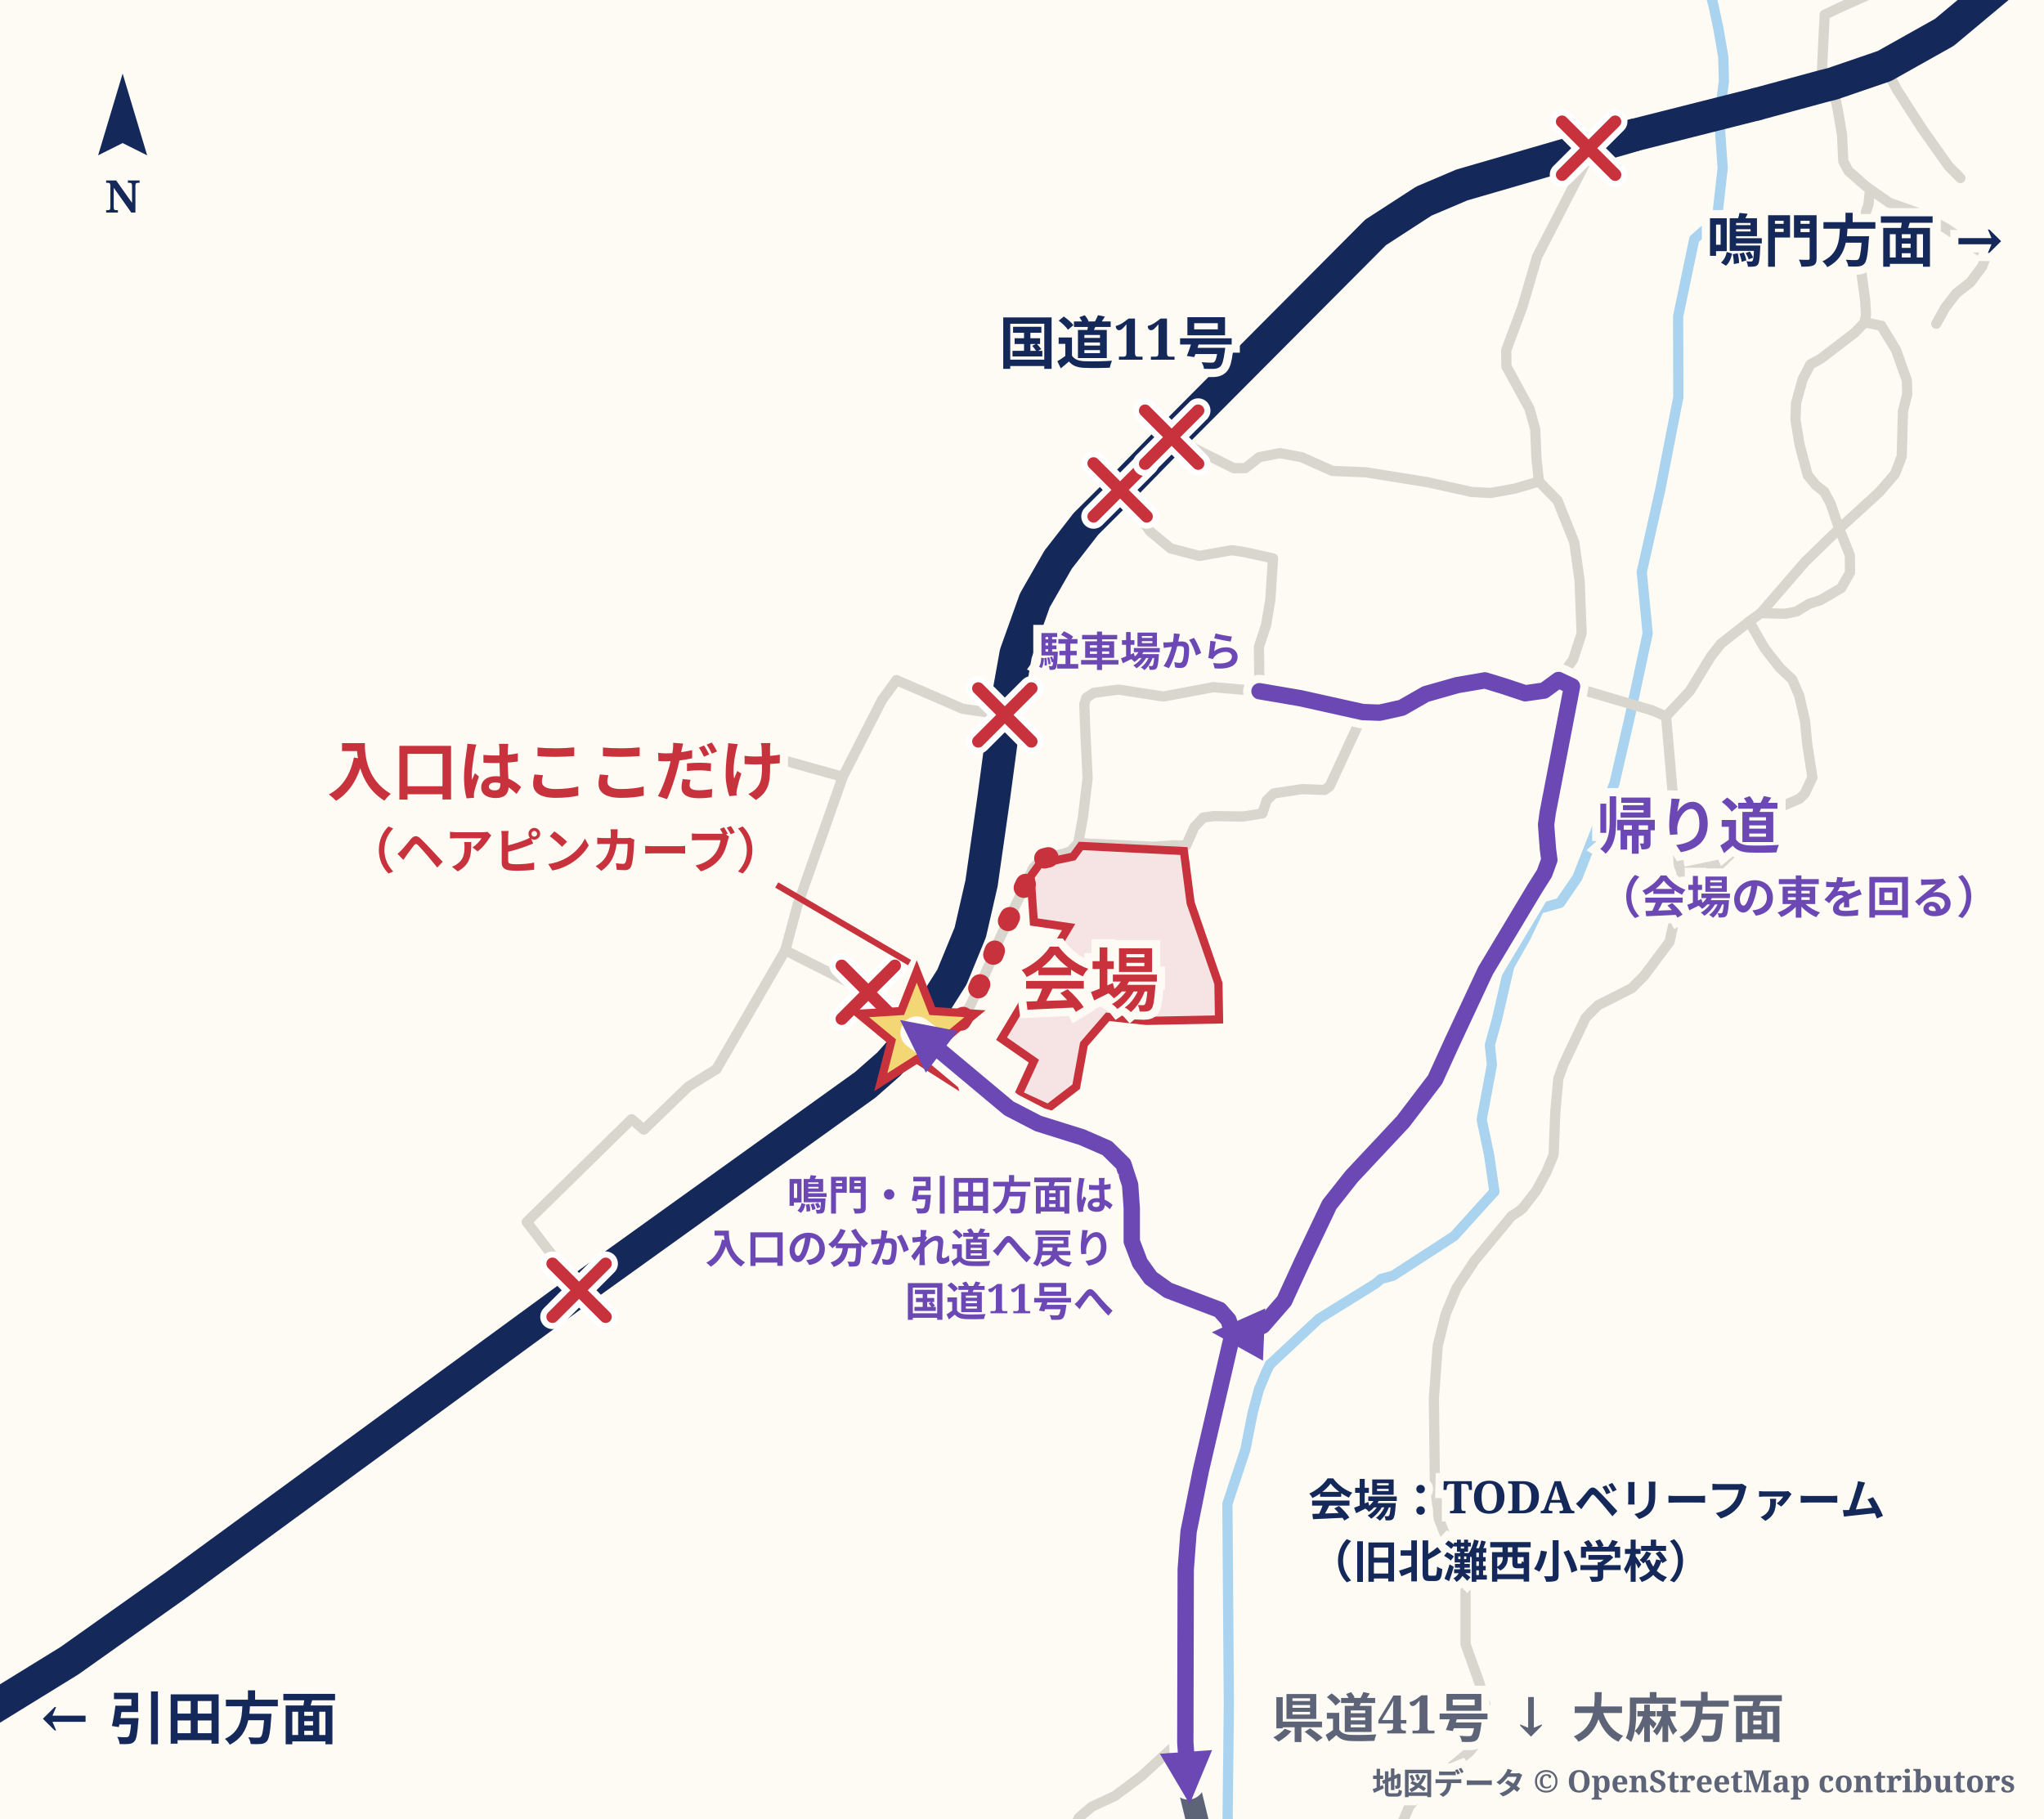
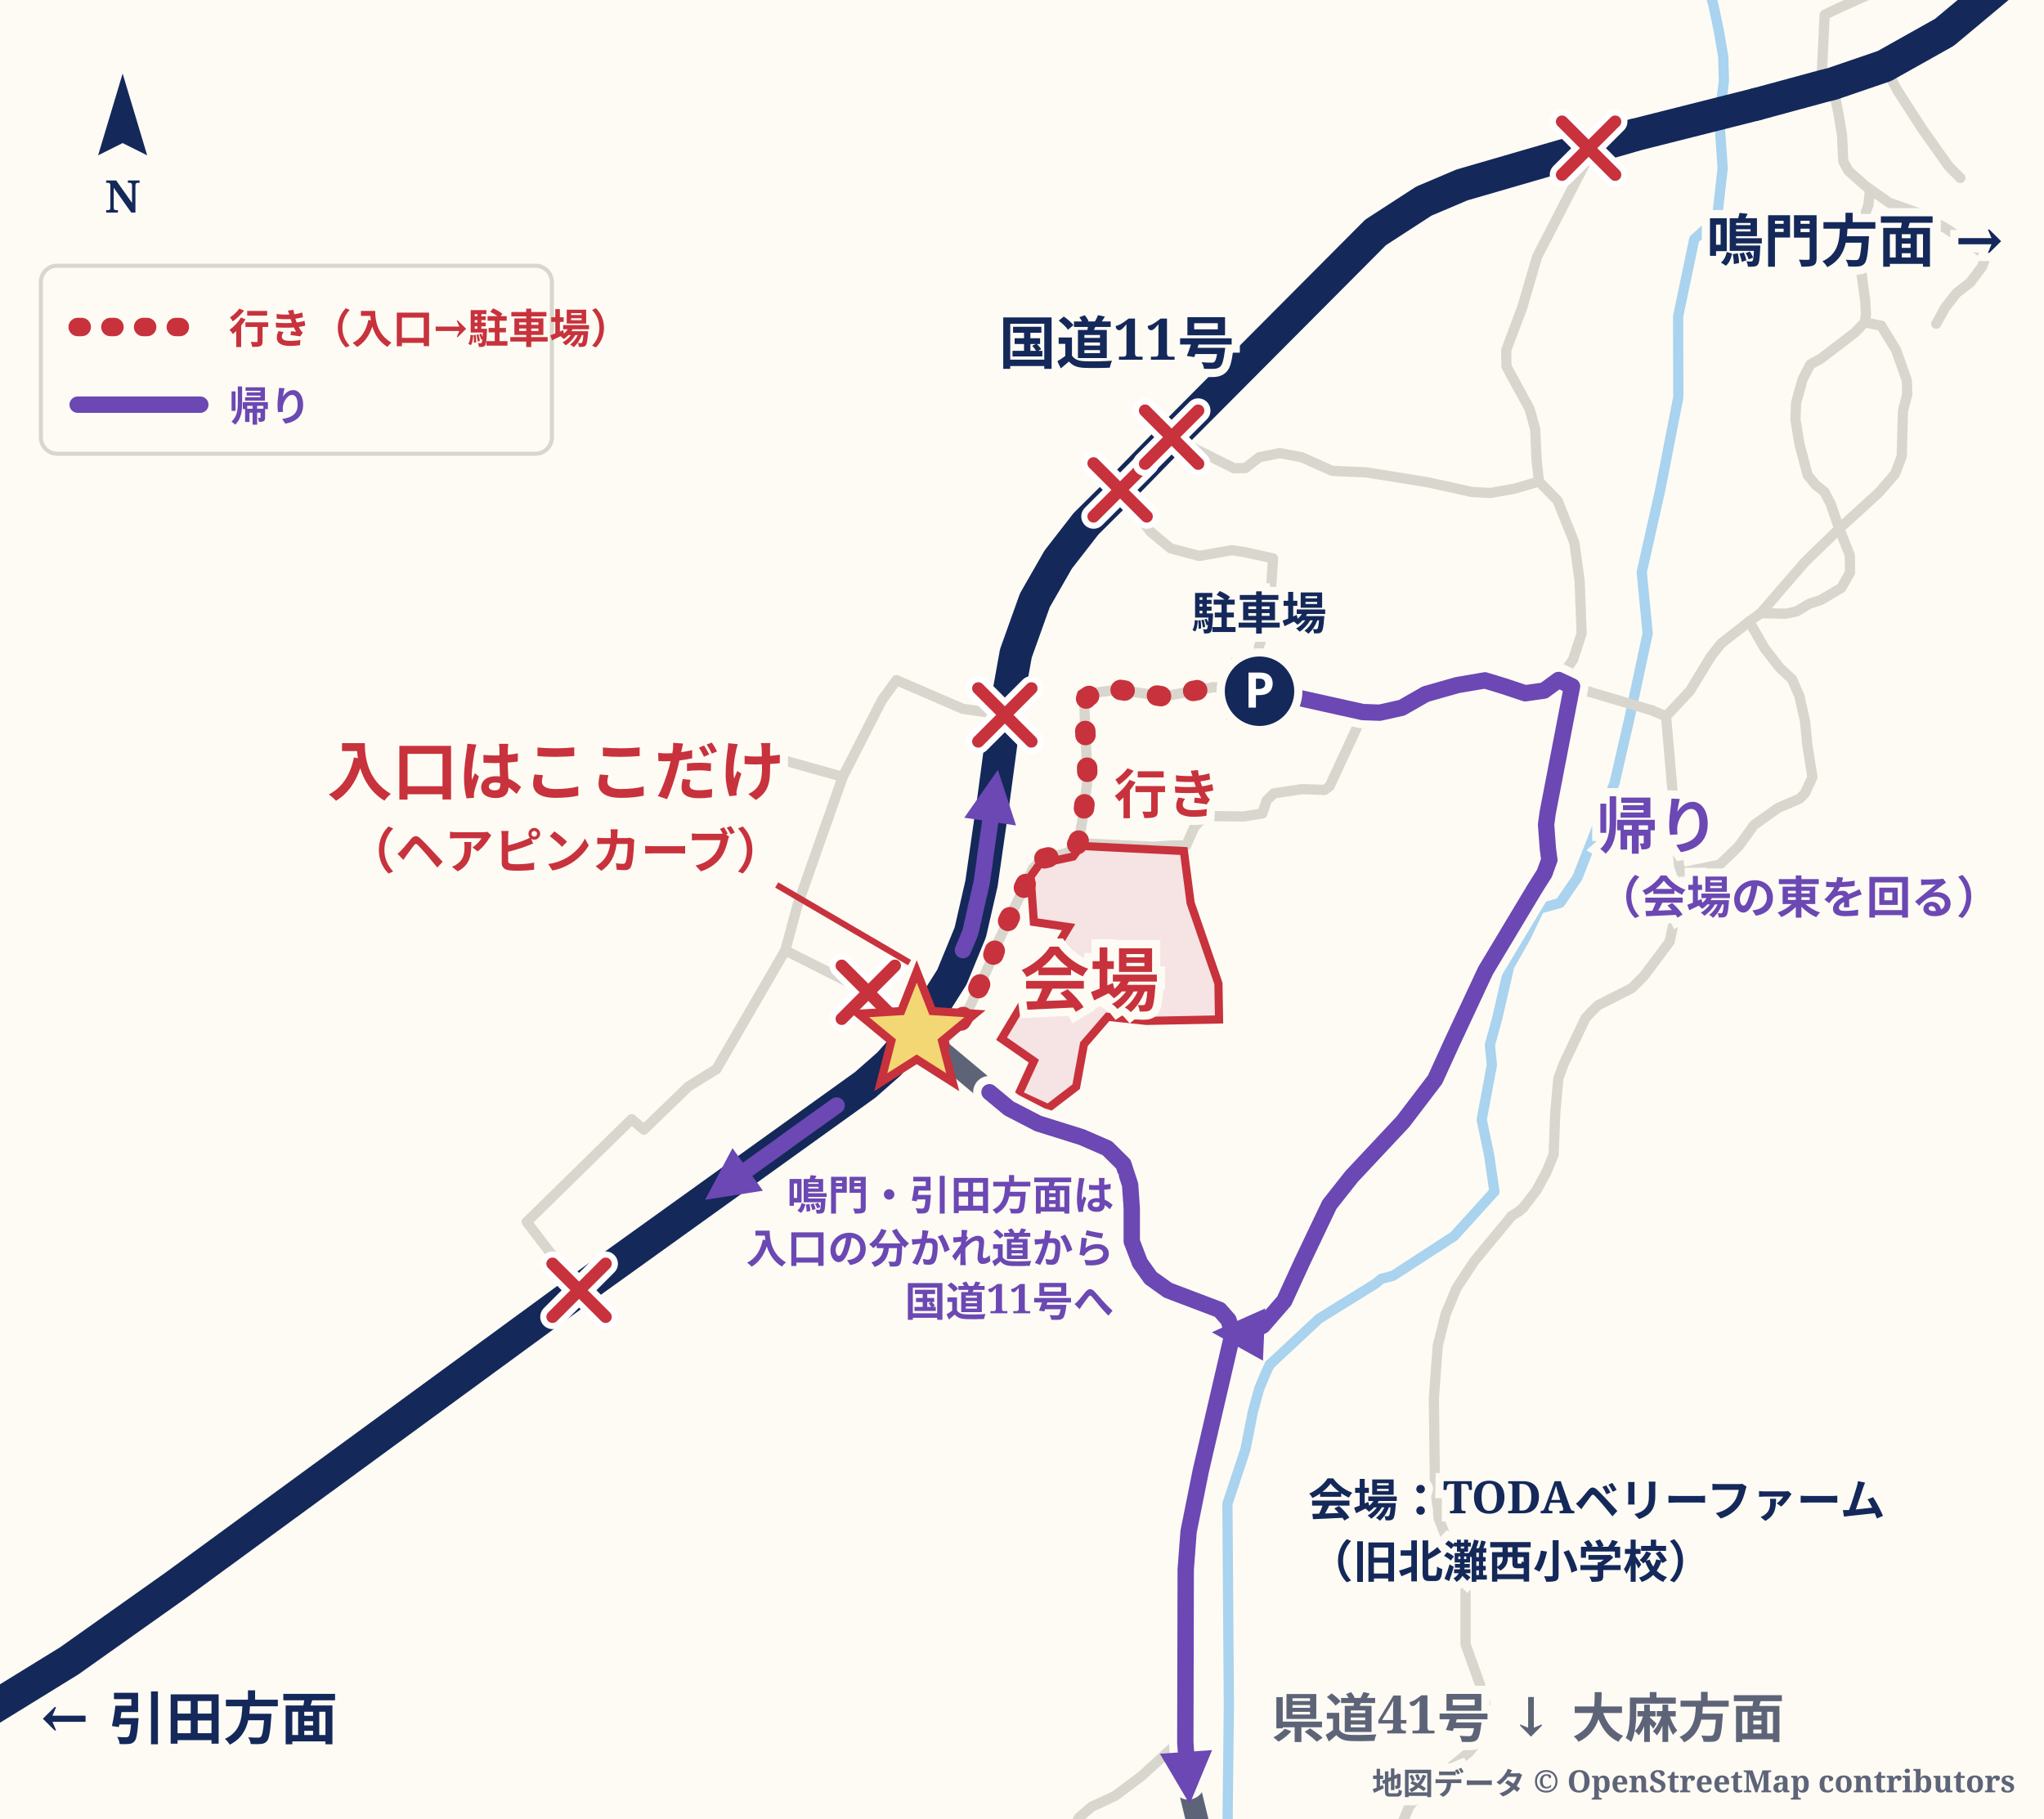
<svg xmlns="http://www.w3.org/2000/svg" viewBox="0 0 1000 890" role="img" aria-labelledby="t d">
  <rect width="1000" height="890" fill="#FDFBF4" />
  <g fill="none" stroke-linecap="round" stroke-linejoin="round">
    <path d="M26.6,2291.3 L22.6,2264.9 L26.1,2249.5 L32.2,2231.3 L39.6,2218.4 L55.9,2199.3 L68.2,2183.9 L75.9,2172.2 L85.4,2148.0 L91.7,2142.8 L90.9,2137.3 L77.6,2111.0 L76.6,2101.8 L73.9,2096.4 L68.8,2091.7 L55.1,2067.1 L46.7,2052.5 L40.6,2029.5 L41.8,2012.6 L46.5,1997.5 L55.9,1983.7 L65.8,1975.5 L79.0,1966.6 L91.8,1964.9 L100.9,1967.5 L131.5,1966.4 L139.1,1964.6 L149.6,1963.9 L164.4,1957.9 L171.3,1951.3 L186.9,1943.4 L203.3,1932.5 L213.4,1921.6 L217.4,1910.3 L215.6,1907.6 L216.8,1902.6 L215.8,1891.6 L219.6,1880.3 L226.2,1859.9 L228.6,1849.9 L231.7,1839.9 L236.8,1831.3 L251.4,1809.7 L280.6,1786.3 L288.9,1776.8 L304.3,1773.0 L310.9,1769.2 L316.5,1765.5 L314.5,1755.8 L336.2,1731.2 L348.5,1721.5 L351.2,1719.7 L353.9,1714.8 L358.2,1711.5 L364.7,1704.6 L364.9,1700.6 L363.1,1695.4 L358.9,1692.1 L350.7,1691.4 L348.4,1687.9 L350.3,1679.2 L362.5,1661.6 L373.1,1639.7 L387.1,1622.2 L395.4,1613.9 L401.7,1609.5 L410.4,1605.1 L421.6,1601.2 L436.1,1598.3 L441.4,1595.9 L454.5,1592.0 L466.7,1583.9 L473.4,1577.9 L481.1,1566.7 L482.6,1562.3 L488.4,1550.1 L494.2,1530.6 L495.6,1522.9 L495.2,1510.1 L490.4,1477.5 L488.9,1457.5 L475.6,1416.9 L467.5,1386.9 L466.2,1359.2 L474.7,1333.1 L485.1,1310.0 L497.2,1283.9 L520.2,1248.0 L541.5,1216.4 L558.0,1197.2 L582.6,1179.4 L596.9,1170.2 L617.2,1151.7 L623.5,1142.9 L625.9,1138.5 L628.9,1129.8 L625.0,1115.0 L632.1,1087.0 L630.7,1063.5 L620.1,1022.6 L615.3,996.4 L607.0,971.3 L607.0,953.8 L609.7,932.1 L600.6,889.7 L601.2,833.9 L600.5,735.8 L609.3,709.2 L612.9,691.0 L616.0,679.6 L619.6,671.0 L621.2,667.7" stroke="#A9D3EE" stroke-width="5" />
    <path d="M621.2,667.7 L645.3,645.2 L672.9,628.1 L675.8,625.7 L681.5,624.2 L711.4,604.8 L731.1,583.0" stroke="#A9D3EE" stroke-width="5" />
    <path d="M731.1,583.0 L728.6,565.5 L724.9,547.8 L729.9,521.0 L728.9,511.3 L732.4,498.6 L738.4,472.7 L746.4,458.6 L753.1,444.6 L763.2,441.8 L771.7,429.4 L789.9,383.1 L797.4,350.5 L806.1,309.9 L803.2,279.9 L812.3,239.4 L821.1,194.3 L821.0,154.8 L828.9,117.0 L840.0,107.1 L842.8,82.2 L841.1,58.0 L843.4,39.7 L843.1,27.9 L840.8,14.5 L838.2,2.2 L829.7,-27.9" stroke="#A9D3EE" stroke-width="5" />
    <path d="M896.5,41.0 L899.3,54.8 L901.2,66.1 L901.8,78.9 L904.3,83.6 L912.7,91.0 L914.9,92.6 L924.3,99.2 L937.3,103.8 L951.5,111.4 L971.8,124.9 L969.7,130.5 L964.0,138.1 L957.1,143.5 L951.6,150.6 L947.3,158.4" stroke="#D9D6CE" stroke-width="5" />
    <path d="M616.2,338.2 L636.1,341.6 L666.7,348.4 L675.0,348.7 L685.8,346.3 L697.5,339.6 L713.0,335.2 L726.5,332.9 L736.0,335.8 L746.2,339.2 L755.4,337.9 L762.5,332.7" stroke="#D9D6CE" stroke-width="5" />
    <path d="M752.9,235.6 L741.0,239.1 L729.2,241.2 L720.0,240.7 L698.2,235.9 L668.3,231.1 L651.8,230.4 L636.8,223.7 L626.1,221.7 L616.1,223.7 L609.3,229.0 L603.7,229.1 L573.2,213.9" stroke="#D9D6CE" stroke-width="5" />
    <path d="M616.2,338.2 L615.9,316.5 L619.4,305.9 L621.5,293.4 L622.8,273.2 L608.7,270.1 L602.6,269.2 L586.7,272.0 L572.7,268.3 L562.7,260.0 L548.0,239.7" stroke="#D9D6CE" stroke-width="5" />
    <path d="M815.1,350.5 L808.0,347.5" stroke="#D9D6CE" stroke-width="5" />
    <path d="M283.9,1230.6 L270.9,1233.2" stroke="#D9D6CE" stroke-width="5" />
    <path d="M777.6,338.5 L769.1,335.8" stroke="#D9D6CE" stroke-width="5" />
    <path d="M899.8,258.7 L883.1,274.9 L861.4,300.0" stroke="#D9D6CE" stroke-width="5" />
    <path d="M491.6,349.8 L471.0,346.8 L438.6,332.8" stroke="#D9D6CE" stroke-width="5" />
    <path d="M808.0,347.5 L777.6,338.5" stroke="#D9D6CE" stroke-width="5" />
    <path d="M616.2,338.2 L593.6,336.2 L569.2,340.8 L547.2,337.4 L535.1,339.0 L531.5,341.4 L530.5,344.5 L530.9,356.4 L531.4,366.5 L532.1,380.7 L529.8,399.9 L527.5,412.5 L523.8,416.5 L520.7,417.6 L510.0,420.2 L505.5,424.7 L501.8,432.5 L487.9,461.7 L485.1,469.6 L474.6,492.2 L468.6,501.8 L458.2,512.7" stroke="#D9D6CE" stroke-width="5" />
    <path d="M270.9,1233.2 L254.9,1244.3 L250.5,1248.5 L221.3,1281.3" stroke="#D9D6CE" stroke-width="5" />
    <path d="M438.6,332.8 L431.5,342.5 L412.3,380.1" stroke="#D9D6CE" stroke-width="5" />
    <path d="M384.2,465.0 L424.8,485.5 L448.5,505.3" stroke="#D9D6CE" stroke-width="5" />
    <path d="M382.0,371.6 L412.3,380.1 L390.1,443.1 L384.2,465.0" stroke="#D9D6CE" stroke-width="5" />
    <path d="M384.2,465.0 L350.5,523.1" stroke="#D9D6CE" stroke-width="5" />
    <path d="M579.9,852.5 L574.2,854.6 L558.6,868.9 L545.5,878.7 L534.1,884.0 L527.8,889.4 L525.4,894.5 L522.8,903.2 L507.3,950.8 L501.3,958.1 L490.8,965.5 L486.4,969.8 L473.5,990.5 L462.9,1000.1 L457.4,1007.7 L445.5,1040.1 L442.9,1049.3 L443.4,1087.8 L442.5,1092.9 L441.5,1096.1 L438.3,1099.7 L425.6,1106.9 L420.6,1111.5 L411.2,1123.7 L403.2,1133.9 L396.0,1138.2 L389.7,1141.1 L369.1,1165.7 L347.3,1180.6 L336.8,1189.1 L330.1,1200.7 L320.2,1209.9 L299.0,1223.5 L283.9,1230.6" stroke="#D9D6CE" stroke-width="5" />
    <path d="M1306.7,-297.8 L1328.7,-272.4 L1349.6,-292.9 L1353.1,-296.2 L1359.8,-296.6 L1362.9,-293.9 L1362.6,-286.5 L1358.2,-274.8 L1358.9,-269.8 L1362.1,-266.1 L1365.4,-266.6 L1373.7,-273.3 L1385.3,-277.8 L1398.4,-275.7 L1404.8,-272.6 L1397.8,-261.0 L1397.6,-256.9 L1400.2,-254.5 L1408.4,-252.6 L1409.4,-249.5 L1405.7,-239.7 L1407.6,-234.3 L1412.9,-226.6 L1409.6,-209.5 L1405.7,-198.3 L1405.2,-192.9 L1410.4,-190.9 L1420.2,-198.8 L1436.2,-210.1 L1447.4,-213.4 L1462.4,-214.4" stroke="#D9D6CE" stroke-width="5" />
    <path d="M739.5,595.0 L721.3,617.0 L712.6,630.2 L707.3,642.9 L703.4,658.4 L701.5,684.2 L702.0,726.1 L703.9,743.1 L706.8,750.4 L715.1,763.5 L717.0,767.9 L717.0,804.5 L723.8,823.5 L726.6,833.1 L726.2,844.4 L724.2,850.3 L718.9,857.1 L696.1,876.0 L689.4,883.9 L686.0,892.1 L684.1,900.9 L684.1,923.3 L689.9,960.8 L690.9,976.3 L690.9,1032.4 L640.4,1034.3 L642.9,1082.5 L645.3,1104.9 L649.6,1127.8 L648.7,1142.4 L646.8,1147.9 L643.4,1153.2 L633.7,1162.9 L611.6,1171.9 L603.2,1178.7 L596.9,1186.3 L593.2,1187.8 L589.4,1187.5" stroke="#D9D6CE" stroke-width="5" />
    <path d="M-353.1,1267.9 L-361.4,1260.2 L-371.3,1254.5 L-383.9,1250.8 L-401.0,1246.4 L-410.8,1247.6 L-418.9,1252.6 L-423.8,1261.7 L-425.4,1270.0 L-424.7,1281.5 L-419.2,1335.8 L-418.4,1351.8 L-421.3,1360.7 L-425.9,1365.7 L-436.9,1371.7 L-468.5,1382.9 L-475.9,1390.2 L-480.0,1396.9 L-480.6,1405.6 L-479.0,1413.2 L-473.4,1420.4 L-466.7,1429.5 L-464.1,1439.3 L-464.0,1449.3 L-466.7,1460.8 L-467.4,1471.5 L-462.5,1486.0 L-455.0,1493.9 L-444.9,1499.9 L-433.3,1502.3 L-419.0,1501.1 L-405.7,1501.0 L-396.2,1503.4 L-384.2,1511.5 L-367.7,1531.4 L-359.0,1550.2 L-357.9,1561.4 L-359.2,1569.6 L-366.4,1581.3 L-375.1,1587.6 L-383.4,1590.3 L-394.4,1590.2 L-405.6,1590.8 L-412.9,1595.3 L-415.3,1600.8 L-415.3,1606.5 L-412.3,1612.4 L-402.2,1617.6 L-404.6,1624.3 L-406.8,1638.0 L-427.6,1705.9 L-432.5,1722.1 L-437.3,1734.2 L-451.4,1756.1 L-455.2,1767.4 L-456.0,1777.4 L-451.9,1795.4 L-451.8,1804.3 L-453.7,1813.9 L-455.7,1824.2 L-455.8,1837.2" stroke="#D9D6CE" stroke-width="5" />
    <path d="M350.5,523.1 L336.8,531.6 L315.0,552.7 L309.0,547.6 L257.7,597.9 L283.3,631.3" stroke="#D9D6CE" stroke-width="5" />
    <path d="M628.3,636.5 L617.8,648.6 L609.9,652.6 L603.1,652.3" stroke="#D9D6CE" stroke-width="5" />
    <path d="M757.3,415.4 L758.0,420.7 L755.6,427.3 L750.8,434.9 L726.8,474.9 L710.4,510.0" stroke="#D9D6CE" stroke-width="5" />
    <path d="M769.1,335.8 L757.2,397.6 L756.4,403.5 L757.3,415.4" stroke="#D9D6CE" stroke-width="5" />
    <path d="M861.4,300.0 L873.5,300.3 L878.9,299.2 L885.2,295.4 L890.7,293.6 L900.8,287.7 L905.1,280.1 L905.0,271.7 L902.4,265.1 L899.8,258.7" stroke="#D9D6CE" stroke-width="5" />
    <path d="M752.9,235.6 L762.0,244.9 L770.2,265.4 L772.8,284.1 L773.8,309.9 L769.6,322.8 L762.5,332.7 L769.1,335.8" stroke="#D9D6CE" stroke-width="5" />
    <path d="M-389.9,982.8 L-387.4,1003.2 L-376.8,1051.5 L-366.7,1074.8 L-354.5,1091.3 L-343.5,1102.0 L-332.0,1106.0 L-321.6,1105.5 L-313.1,1102.6 L-302.4,1095.1 L-292.2,1093.8 L-282.8,1098.0 L-277.7,1106.7 L-279.6,1116.7 L-288.3,1124.2 L-296.7,1125.4 L-305.4,1123.7 L-313.1,1125.5 L-320.0,1133.4 L-320.9,1140.7 L-317.7,1148.1 L-309.6,1152.3 L-300.7,1152.1 L-285.2,1147.2 L-261.0,1135.7 L-242.7,1121.0 L-234.7,1117.2 L-224.5,1117.1 L-215.9,1120.5 L-209.6,1127.5 L-205.5,1138.9 L-197.6,1165.2 L-190.7,1172.4 L-181.5,1175.1 L-172.3,1175.1 L-163.3,1170.9 L-154.8,1167.9 L-144.9,1169.0 L-137.1,1174.7 L-133.3,1185.8 L-136.0,1195.2 L-142.5,1201.9 L-153.4,1205.7 L-165.8,1207.0 L-182.9,1205.3 L-201.1,1201.2 L-219.1,1195.6 L-228.1,1197.7 L-234.9,1204.6 L-236.8,1213.1 L-236.7,1225.5 L-242.8,1236.1 L-249.2,1241.4 L-263.1,1246.8 L-272.5,1252.0 L-280.1,1260.4 L-297.3,1282.1 L-308.6,1296.0 L-315.5,1299.7 L-323.1,1300.4 L-329.3,1298.3 L-335.8,1293.3 L-353.1,1267.9" stroke="#D9D6CE" stroke-width="5" />
    <path d="M920.4,159.4 L927.6,171.2 L932.9,186.1 L933.1,192.9 L931.0,201.1 L930.4,223.3 L927.1,231.9 L919.3,240.9 L899.8,258.7" stroke="#D9D6CE" stroke-width="5" />
    <path d="M778.4,495.2 L775.7,498.1 L765.0,520.6 L762.4,527.7 L760.9,544.3 L760.1,564.9 L756.6,573.4 L751.6,582.6 L745.1,591.0" stroke="#D9D6CE" stroke-width="5" />
    <path d="M815.1,350.5 L821.4,423.5 L822.8,426.9 L820.6,443.5 L816.8,460.8 L804.3,477.5 L798.3,483.5 L781.9,491.8 L778.4,495.2" stroke="#D9D6CE" stroke-width="5" />
    <path d="M710.4,510.0 L702.1,528.2 L686.4,548.8 L661.3,575.6 L650.4,589.4 L637.2,617.1 L628.3,636.5" stroke="#D9D6CE" stroke-width="5" />
    <path d="M861.4,300.0 L855.8,304.1 L842.0,314.9 L837.1,321.1 L826.8,338.0 L815.1,350.5" stroke="#D9D6CE" stroke-width="5" />
    <path d="M777.2,72.5 L775.8,79.4 L752.0,125.6 L744.8,150.2 L736.9,171.3 L737.0,179.3 L748.3,200.0 L751.1,210.1 L751.7,224.4 L752.9,235.6" stroke="#D9D6CE" stroke-width="5" />
    <path d="M1053.4,-86.2 L1042.3,-80.4 L1023.6,-65.3 L1006.2,-51.8 L988.6,-38.9 L952.4,-15.1 L940.5,-8.4 L923.5,-4.5 L914.3,-2.7 L899.6,3.9 L892.7,7.2 L891.3,36.0 L892.1,42.1" stroke="#D9D6CE" stroke-width="5" />
    <path d="M914.9,92.6 L914.1,100.2 L912.1,105.9 L909.9,114.0 L909.6,125.4 L912.5,147.0 L912.9,153.8 L912.3,157.7 L907.4,162.8 L890.8,175.5 L885.7,178.3 L881.9,185.6 L878.7,197.2 L878.4,205.3 L880.4,217.5 L884.4,232.5 L888.3,237.3 L892.5,240.6 L895.6,246.4 L899.8,258.7" stroke="#D9D6CE" stroke-width="5" />
    <path d="M921.9,32.3 L928.2,44.1 L940.5,63.2 L953.4,81.4 L959.1,87.1" stroke="#D9D6CE" stroke-width="5" />
    <path d="M586.2,1139.6 L579.5,1148.4 L569.9,1176.1 L562.9,1186.3 L552.5,1194.4 L533.3,1206.6 L526.7,1214.3 L514.0,1234.6 L501.5,1253.6 L494.2,1267.6 L472.4,1310.3 L459.1,1342.3 L448.4,1365.7 L446.7,1375.2 L447.1,1385.7 L450.5,1396.8 L454.5,1409.2" stroke="#D9D6CE" stroke-width="5" />
    <path d="M527.5,412.5 L564.0,414.3 L574.1,413.6 L580.3,413.7 L584.3,404.7 L588.7,400.0 L593.8,399.3 L608.2,399.5 L617.6,398.0 L619.7,391.6 L623.2,388.2 L637.1,386.1 L648.0,386.5 L650.5,384.7 L665.8,351.7 L666.7,348.4" stroke="#D9D6CE" stroke-width="5" />
    <path d="M855.8,304.1 L863.3,317.2 L870.7,326.7 L876.8,332.4 L880.3,340.5 L883.1,352.9 L884.2,364.4 L886.7,380.3 L883.0,388.2 L880.4,390.8 L869.9,395.3 L858.1,403.7 L850.6,414.1 L841.4,423.0 L822.8,426.9" stroke="#D9D6CE" stroke-width="5" />
    <path d="M912.3,157.7 L920.4,159.4" stroke="#D9D6CE" stroke-width="5" />
    <path d="M743.1,592.7 L739.5,595.0" stroke="#D9D6CE" stroke-width="5" />
    <path d="M745.1,591.0 L743.1,592.7" stroke="#D9D6CE" stroke-width="5" />
    <path d="M590.1,1183.4 L590.6,1173.3 L588.8,1162.1" stroke="#5E6478" stroke-width="11" />
    <path d="M382.9,1597.7 L438.0,1560.9 L449.0,1551.0 L457.1,1540.2 L463.1,1529.0 L465.9,1515.8 L469.3,1485.1 L470.3,1464.5 L469.7,1451.2 L466.7,1439.6 L454.5,1409.2 L453.6,1398.4 L455.0,1391.0 L457.5,1385.7 L461.0,1381.0" stroke="#5E6478" stroke-width="11" />
    <path d="M483.2,1361.2 L487.1,1356.5 L490.6,1349.8 L492.5,1342.3 L497.1,1317.4 L498.6,1311.7 L501.7,1305.9 L533.9,1251.7 L542.7,1237.7 L550.0,1227.2 L558.5,1219.0 L577.7,1203.9 L581.7,1200.7 L584.9,1197.0 L587.3,1192.3 L589.4,1187.5 L590.1,1183.4" stroke="#5E6478" stroke-width="11" />
    <path d="M60.3,2180.9 L75.5,2156.5 L80.0,2147.1 L81.0,2143.1 L81.3,2138.1 L80.4,2132.7 L78.7,2127.8 L53.7,2078.1 L42.1,2053.0 L38.5,2039.0 L36.2,2023.8 L35.5,2013.3 L36.4,2003.2 L38.6,1997.6 L41.5,1992.3 L54.2,1978.0 L69.2,1966.0 L91.4,1957.0 L146.5,1946.8 L153.0,1943.2 L159.2,1937.5 L184.5,1910.0 L188.6,1901.9 L193.6,1888.9 L221.3,1828.4 L223.9,1824.8 L309.9,1746.6 L319.9,1733.5 L336.5,1696.8 L363.5,1625.6 L371.7,1609.7 L382.9,1597.7" stroke="#5E6478" stroke-width="11" />
    <path d="M461.0,1381.0 L483.2,1361.2" stroke="#5E6478" stroke-width="11" />
    <path d="M588.8,1162.1 L586.2,1139.6 L587.4,1129.4 L597.5,1085.0 L600.0,1046.8 L598.7,954.6 L595.2,929.9 L581.3,872.5 L579.9,852.5 L580.1,767.9 L581.5,749.4 L587.5,719.5 L603.1,652.3 L601.0,645.8 L596.7,640.9 L571.4,631.3 L563.0,625.3 L557.7,617.9 L553.7,607.4 L553.7,591.2 L552.9,579.7 L549.6,569.6 L541.7,561.8 L529.3,556.4 L507.9,549.7 L493.6,542.3 L458.2,512.7 L448.5,505.3" stroke="#5E6478" stroke-width="11" />
    <path d="M859.3,51.0 L799.5,66.1" stroke="#14285A" stroke-width="16" />
    <path d="M799.5,66.1 L795.9,67.2 L777.2,72.5 L715.2,90.5 L696.6,98.4 L673.0,113.7 L573.2,213.9 L548.0,239.7 L531.3,256.3 L517.7,273.8 L506.3,293.7 L497.0,319.7 L491.6,349.8 L486.1,390.9 L480.2,432.2 L474.7,456.2 L465.7,478.1 L448.5,505.3 L434.9,520.6 L423.3,530.8 L283.3,631.3 L86.1,775.6 L33.9,812.6 L-15.6,843.1 L-107.5,898.1 L-141.4,915.0 L-188.8,934.4 L-236.8,950.5 L-292.2,966.9 L-328.5,975.6 L-368.7,981.9 L-389.9,982.8 L-438.6,983.4 L-488.2,981.7 L-533.8,979.2 L-564.1,979.8 L-589.3,983.2 L-617.7,990.3 L-645.1,1001.2 L-692.9,1027.6 L-728.7,1046.9 L-760.4,1059.4 L-789.4,1066.3 L-814.2,1068.7 L-868.4,1068.3 L-940.4,1067.5 L-968.8,1070.6 L-993.9,1074.6 L-1029.5,1081.0" stroke="#14285A" stroke-width="16" />
    <path d="M4807.9,-400.3 L4802.4,-405.8 L4785.6,-427.2 L4769.6,-450.6 L4734.4,-503.7 L4722.2,-520.7 L4703.8,-539.5 L4687.4,-549.6 L4669.1,-558.8 L4648.6,-564.1 L4628.2,-565.9 L4606.9,-565.1 L4476.6,-548.9 L4450.6,-546.7 L4430.4,-547.1 L4407.5,-547.7 L4384.7,-549.9 L4151.3,-575.1 L4130.6,-579.0 L4110.3,-585.3 L4071.0,-605.5 L4051.9,-612.1 L4036.0,-614.4 L4012.0,-613.7 L3978.5,-610.2 L3954.7,-604.3 L3935.0,-596.3 L3872.6,-564.2 L3846.6,-552.7 L3810.0,-540.5 L3660.7,-499.0 L3604.9,-485.7 L3565.3,-481.4 L3522.5,-477.9 L3490.1,-475.7 L3468.9,-476.5 L3448.7,-478.5 L3429.2,-483.4 L3363.0,-501.9 L3341.7,-506.9 L3320.6,-509.1 L3293.3,-509.4 L3234.8,-509.0 L3208.0,-510.3 L3188.1,-512.0 L3170.9,-514.7 L3151.2,-517.9 L3074.5,-538.0 L3057.1,-540.6 L3041.8,-542.4 L2996.3,-544.5 L2991.3,-544.7 L2947.7,-544.6 L2908.5,-543.3 L2887.8,-544.7 L2873.2,-545.7 L2867.5,-546.6 L2800.4,-557.4 L2763.2,-561.5 L2733.6,-561.9 L2709.3,-559.9 L2684.4,-556.5 L2632.8,-546.2 L2598.3,-540.8 L2581.6,-539.5 L2563.2,-539.3 L2539.1,-539.6 L2504.0,-541.2 L2456.8,-542.0 L2402.3,-537.5 L2334.0,-532.8 L2238.1,-531.1 L2205.4,-528.2 L2157.8,-518.6 L2090.3,-496.9 L2018.6,-475.8 L1944.2,-458.6 L1879.8,-447.2 L1797.6,-438.7 L1672.5,-429.0 L1620.4,-423.7 L1562.8,-415.6 L1506.1,-403.1 L1461.4,-390.0 L1417.1,-370.3 L1367.6,-342.1 L1306.7,-297.8 L1236.5,-240.7 L1197.9,-208.2 L1077.9,-107.0 L1053.4,-86.2 L1031.4,-62.0 L978.7,-7.1 L951.3,15.8 L921.9,32.3 L896.5,41.0 L892.1,42.1 L859.3,51.0" stroke="#14285A" stroke-width="16" />
  </g>
  <path d="M512.8,542.2 L526.5,531.7 L530.3,510.9 L541.9,497.5 L560.9,499.5 L596.4,498.8 L596.1,481.2 L582.5,441.8 L579.2,416.4 L528.8,413.9 L525.0,419.1 L508.7,422.6 L504.2,428.8 L505.8,451.1 L522.8,453.6 L490.0,508.2 L505.8,519.2 L498.3,535.5 L512.8,542.2Z" fill="#F6E3E3" stroke="#C8323C" stroke-width="4" />
-   <path d="M458.2,512.7 L468.6,501.8 L474.6,492.2 L485.1,469.6 L487.9,461.7 L501.8,432.5 L505.5,424.7 L510.0,420.2 L520.7,417.6 L523.8,416.5" fill="none" stroke="#C8323C" stroke-width="10" stroke-linecap="round" stroke-dasharray="2 16" />
+   <defs>
+     <marker id="ahr" viewBox="0 0 10 10" refX="5" refY="5" markerWidth="3" markerHeight="3" orient="auto">
+       <path d="M0,0 L10,5 L0,10Z" fill="#C8323C" />
+     </marker>
+   </defs>
+   <path d="M458.2,512.7 L468.6,501.8 L474.6,492.2 L485.1,469.6 L487.9,461.7 L501.8,432.5 L505.5,424.7 L510.0,420.2 L520.7,417.6 L523.8,416.5 L527.5,412.5 L529.8,399.9 L532.1,380.7 L531.4,366.5 L530.9,356.4 L530.5,344.5 L531.5,341.4 L535.1,339.0 L547.2,337.4 L569.2,340.8 L593.6,336.2 L616.2,338.2" fill="none" stroke="#C8323C" stroke-width="10" stroke-linecap="round" stroke-dasharray="2 16" marker-end="url(#ahr)" />
  <g stroke="#fff" stroke-width="12" stroke-linecap="round">
    <path d="M270.3,618.3L296.3,644.3M296.3,618.3L270.3,644.3" />
  </g>
  <g stroke="#C8323C" stroke-width="6" stroke-linecap="round">
    <path d="M270.3,618.3L296.3,644.3M296.3,618.3L270.3,644.3" />
  </g>
  <g stroke="#fff" stroke-width="12" stroke-linecap="round">
    <path d="M411.8,472.5L437.8,498.5M437.8,472.5L411.8,498.5" />
  </g>
  <g stroke="#C8323C" stroke-width="6" stroke-linecap="round">
    <path d="M411.8,472.5L437.8,498.5M437.8,472.5L411.8,498.5" />
  </g>
  <g stroke="#fff" stroke-width="12" stroke-linecap="round">
    <path d="M478.6,336.8L504.6,362.8M504.6,336.8L478.6,362.8" />
  </g>
  <g stroke="#C8323C" stroke-width="6" stroke-linecap="round">
    <path d="M478.6,336.8L504.6,362.8M504.6,336.8L478.6,362.8" />
  </g>
  <g stroke="#fff" stroke-width="12" stroke-linecap="round">
    <path d="M535.0,226.7L561.0,252.7M561.0,226.7L535.0,252.7" />
  </g>
  <g stroke="#C8323C" stroke-width="6" stroke-linecap="round">
    <path d="M535.0,226.7L561.0,252.7M561.0,226.7L535.0,252.7" />
  </g>
  <g stroke="#fff" stroke-width="12" stroke-linecap="round">
    <path d="M560.2,200.9L586.2,226.9M586.2,200.9L560.2,226.9" />
  </g>
  <g stroke="#C8323C" stroke-width="6" stroke-linecap="round">
    <path d="M560.2,200.9L586.2,226.9M586.2,200.9L560.2,226.9" />
  </g>
  <g stroke="#fff" stroke-width="12" stroke-linecap="round">
    <path d="M764.2,59.5L790.2,85.5M790.2,59.5L764.2,85.5" />
  </g>
  <g stroke="#C8323C" stroke-width="6" stroke-linecap="round">
    <path d="M764.2,59.5L790.2,85.5M790.2,59.5L764.2,85.5" />
  </g>
  <polygon points="448.5,475.3 456.1,494.7 477.0,496.0 460.9,509.3 466.1,529.5 448.5,518.3 430.9,529.5 436.1,509.3 420.0,496.0 440.9,494.7" fill="#F3D774" stroke="#C8323C" stroke-width="4" />
  <text x="533" y="492" font-size="34" fill="#C8323C" text-anchor="middle" font-family="Shippori Mincho, Hiragino Mincho ProN, Yu Mincho, serif" font-weight="700" stroke="#FDFBF4" stroke-width="8" paint-order="stroke">会場</text>
  <text x="640" y="742" font-size="22" fill="#14285A" text-anchor="start" font-family="Shippori Mincho, Hiragino Mincho ProN, Yu Mincho, serif" font-weight="700" stroke="#FDFBF4" stroke-width="8" paint-order="stroke">会場：TODAベリーファーム</text>
  <text x="640" y="772" font-size="22" fill="#14285A" text-anchor="start" font-family="Shippori Mincho, Hiragino Mincho ProN, Yu Mincho, serif" font-weight="700" stroke="#FDFBF4" stroke-width="8" paint-order="stroke">（旧北灘西小学校）</text>
  <path d="M445,471 L380,433" stroke="#C8323C" stroke-width="3" fill="none" />
  <text x="384" y="389" font-size="32" fill="#C8323C" text-anchor="end" font-family="Shippori Mincho, Hiragino Mincho ProN, Yu Mincho, serif" font-weight="700" stroke="#FDFBF4" stroke-width="8" paint-order="stroke">入口はここだけ</text>
  <text x="384" y="425" font-size="24" fill="#C8323C" text-anchor="end" font-family="Shippori Mincho, Hiragino Mincho ProN, Yu Mincho, serif" font-weight="700" stroke="#FDFBF4" stroke-width="8" paint-order="stroke">（ヘアピンカーブ）</text>
  <text x="980" y="128" font-size="28" fill="#14285A" text-anchor="end" font-family="Shippori Mincho, Hiragino Mincho ProN, Yu Mincho, serif" font-weight="700" stroke="#FDFBF4" stroke-width="8" paint-order="stroke">鳴門方面 →</text>
  <text x="20" y="850" font-size="28" fill="#14285A" text-anchor="start" font-family="Shippori Mincho, Hiragino Mincho ProN, Yu Mincho, serif" font-weight="700" stroke="#FDFBF4" stroke-width="8" paint-order="stroke">← 引田方面</text>
  <text x="622" y="850" font-size="26" fill="#5E6478" text-anchor="start" font-family="Shippori Mincho, Hiragino Mincho ProN, Yu Mincho, serif" font-weight="700" stroke="#FDFBF4" stroke-width="8" paint-order="stroke">県道41号 ↓ 大麻方面</text>
  <text x="604" y="178" font-size="28" fill="#14285A" text-anchor="end" font-family="Shippori Mincho, Hiragino Mincho ProN, Yu Mincho, serif" font-weight="700" stroke="#FDFBF4" stroke-width="8" paint-order="stroke">国道11号</text>
  <defs>
-     <marker id="ah" viewBox="0 0 10 10" refX="6" refY="5" markerWidth="3.2" markerHeight="3.2" orient="auto-start-reverse">
+     <marker id="ah" viewBox="0 0 10 10" refX="6" refY="5" markerWidth="3.2" markerHeight="3.2" orient="auto">
      <path d="M0,0 L10,5 L0,10Z" fill="#6B48B3" />
    </marker>
  </defs>
  <path d="M616.2,338.2 L636.1,341.6 L666.7,348.4 L675.0,348.7 L685.8,346.3 L697.5,339.6 L713.0,335.2 L726.5,332.9 L736.0,335.8 L746.2,339.2 L755.4,337.9 L762.5,332.7 L769.1,335.8 L757.2,397.6 L756.4,403.5 L757.3,415.4 L757.3,415.4 L758.0,420.7 L755.6,427.3 L750.8,434.9 L726.8,474.9 L710.4,510.0 L710.4,510.0 L702.1,528.2 L686.4,548.8 L661.3,575.6 L650.4,589.4 L637.2,617.1 L628.3,636.5 L628.3,636.5 L617.8,648.6 L609.9,652.6 L603.1,652.3" fill="none" stroke="#FDFBF4" stroke-width="16" stroke-linecap="round" stroke-linejoin="round" />
-   <path d="M603.1,652.3 L601.0,645.8 L596.7,640.9 L571.4,631.3 L563.0,625.3 L557.7,617.9 L553.7,607.4 L553.7,591.2 L552.9,579.7 L549.6,569.6 L541.7,561.8 L529.3,556.4 L507.9,549.7 L493.6,542.3 L458.2,512.7 L448.5,505.3" fill="none" stroke="#FDFBF4" stroke-width="16" stroke-linecap="round" stroke-linejoin="round" />
+   <path d="M603.1,652.3 L601.0,645.8 L596.7,640.9 L571.4,631.3 L563.0,625.3 L557.7,617.9 L553.7,607.4 L553.7,591.2 L552.9,579.7 L549.6,569.6 L541.7,561.8 L529.3,556.4 L507.9,549.7 L493.6,542.3 L484.1,534.4" fill="none" stroke="#FDFBF4" stroke-width="16" stroke-linecap="round" stroke-linejoin="round" />
  <path d="M603.1,652.3 L587.5,719.5 L581.5,749.4 L580.1,767.9 L579.9,852.5 L581.3,872.5" fill="none" stroke="#FDFBF4" stroke-width="16" stroke-linecap="round" stroke-linejoin="round" />
  <path d="M616.2,338.2 L636.1,341.6 L666.7,348.4 L675.0,348.7 L685.8,346.3 L697.5,339.6 L713.0,335.2 L726.5,332.9 L736.0,335.8 L746.2,339.2 L755.4,337.9 L762.5,332.7 L769.1,335.8 L757.2,397.6 L756.4,403.5 L757.3,415.4 L757.3,415.4 L758.0,420.7 L755.6,427.3 L750.8,434.9 L726.8,474.9 L710.4,510.0 L710.4,510.0 L702.1,528.2 L686.4,548.8 L661.3,575.6 L650.4,589.4 L637.2,617.1 L628.3,636.5 L628.3,636.5 L617.8,648.6 L609.9,652.6 L603.1,652.3" fill="none" stroke="#6B48B3" stroke-width="8" stroke-linecap="round" stroke-linejoin="round" marker-end="url(#ah)" />
-   <path d="M603.1,652.3 L601.0,645.8 L596.7,640.9 L571.4,631.3 L563.0,625.3 L557.7,617.9 L553.7,607.4 L553.7,591.2 L552.9,579.7 L549.6,569.6 L541.7,561.8 L529.3,556.4 L507.9,549.7 L493.6,542.3 L458.2,512.7 L448.5,505.3" fill="none" stroke="#6B48B3" stroke-width="8" stroke-linecap="round" stroke-linejoin="round" marker-end="url(#ah)" />
+   <path d="M603.1,652.3 L601.0,645.8 L596.7,640.9 L571.4,631.3 L563.0,625.3 L557.7,617.9 L553.7,607.4 L553.7,591.2 L552.9,579.7 L549.6,569.6 L541.7,561.8 L529.3,556.4 L507.9,549.7 L493.6,542.3 L484.1,534.4" fill="none" stroke="#6B48B3" stroke-width="8" stroke-linecap="round" stroke-linejoin="round" />
  <path d="M603.1,652.3 L587.5,719.5 L581.5,749.4 L580.1,767.9 L579.9,852.5 L581.3,872.5" fill="none" stroke="#6B48B3" stroke-width="8" stroke-linecap="round" stroke-linejoin="round" marker-end="url(#ah)" />
-   <text x="781" y="415" font-size="30" fill="#6B48B3" text-anchor="start" font-family="Shippori Mincho, Hiragino Mincho ProN, Yu Mincho, serif" font-weight="700" stroke="#FDFBF4" stroke-width="8" paint-order="stroke">帰り道</text>
+   <path d="M409.3,540.9 L402.3,545.9 L395.3,550.9 L388.3,555.9 L381.3,561.0 L374.3,566.0 L367.3,571.0 L360.3,576.1 L353.3,581.1" fill="none" stroke="#6B48B3" stroke-width="8" stroke-linecap="round" stroke-linejoin="round" marker-end="url(#ah)" />
+   <path d="M471.1,464.9 L471.6,463.8 L472.0,462.7 L472.5,461.6 L472.9,460.6 L473.4,459.5 L473.8,458.4 L474.3,457.3 L474.7,456.2 L474.7,456.2 L475.0,455.0 L475.3,453.8 L475.5,452.6 L475.8,451.4 L476.1,450.2 L476.4,449.0 L476.6,447.8 L476.9,446.6 L477.2,445.4 L477.4,444.2 L477.7,443.0 L478.0,441.8 L478.3,440.6 L478.5,439.4 L478.8,438.2 L479.1,437.0 L479.4,435.8 L479.6,434.6 L479.9,433.4 L480.2,432.2 L480.2,432.2 L480.5,430.2 L480.8,428.1 L481.1,426.0 L481.4,424.0 L481.7,421.9 L481.9,419.8 L482.2,417.8 L482.5,415.7 L482.8,413.6 L483.1,411.6 L483.4,409.5 L483.7,407.4 L484.0,405.3 L484.3,403.3 L484.6,401.2 L484.9,399.1 L485.2,397.1 L485.5,395.0 L485.8,392.9 L486.1,390.9 L486.1,390.9 L486.4,388.8 L486.7,386.8" fill="none" stroke="#6B48B3" stroke-width="8" stroke-linecap="round" stroke-linejoin="round" marker-end="url(#ah)" />
+   <text x="781" y="415" font-size="30" fill="#6B48B3" text-anchor="start" font-family="Shippori Mincho, Hiragino Mincho ProN, Yu Mincho, serif" font-weight="700" stroke="#FDFBF4" stroke-width="8" paint-order="stroke">帰り</text>
  <text x="781" y="447" font-size="22" fill="#6B48B3" text-anchor="start" font-family="Shippori Mincho, Hiragino Mincho ProN, Yu Mincho, serif" font-weight="700" stroke="#FDFBF4" stroke-width="8" paint-order="stroke">（会場の東を回る）</text>
  <text x="545" y="592" font-size="20" fill="#6B48B3" text-anchor="end" font-family="Shippori Mincho, Hiragino Mincho ProN, Yu Mincho, serif" font-weight="700" stroke="#FDFBF4" stroke-width="8" paint-order="stroke">鳴門・引田方面は</text>
-   <text x="545" y="618" font-size="20" fill="#6B48B3" text-anchor="end" font-family="Shippori Mincho, Hiragino Mincho ProN, Yu Mincho, serif" font-weight="700" stroke="#FDFBF4" stroke-width="8" paint-order="stroke">入口の分かれ道へ戻り</text>
+   <text x="545" y="618" font-size="20" fill="#6B48B3" text-anchor="end" font-family="Shippori Mincho, Hiragino Mincho ProN, Yu Mincho, serif" font-weight="700" stroke="#FDFBF4" stroke-width="8" paint-order="stroke">入口の分かれ道から</text>
  <text x="545" y="644" font-size="20" fill="#6B48B3" text-anchor="end" font-family="Shippori Mincho, Hiragino Mincho ProN, Yu Mincho, serif" font-weight="700" stroke="#FDFBF4" stroke-width="8" paint-order="stroke">国道11号へ</text>
-   <text x="608" y="326" font-size="20" fill="#6B48B3" text-anchor="end" font-family="Shippori Mincho, Hiragino Mincho ProN, Yu Mincho, serif" font-weight="700" stroke="#FDFBF4" stroke-width="8" paint-order="stroke">駐車場から</text>
+   <circle cx="616.2" cy="338.2" r="19" fill="#14285A" stroke="#FDFBF4" stroke-width="4" />
+   <text x="616.2" y="346.2" font-size="24" text-anchor="middle" fill="#fff" font-family="sans-serif" font-weight="700">P</text>
+   <text x="616" y="308" font-size="22" fill="#14285A" text-anchor="middle" font-family="Shippori Mincho, Hiragino Mincho ProN, Yu Mincho, serif" font-weight="700" stroke="#FDFBF4" stroke-width="8" paint-order="stroke">駐車場</text>
+   <text x="545" y="398" font-size="26" fill="#C8323C" text-anchor="start" font-family="Shippori Mincho, Hiragino Mincho ProN, Yu Mincho, serif" font-weight="700" stroke="#FDFBF4" stroke-width="8" paint-order="stroke">行き</text>
+   <g>
+     <rect x="20" y="130" width="250" height="92" rx="8" fill="#FDFBF4" stroke="#D9D6CE" stroke-width="2" />
+     <path d="M38,160 L98,160" stroke="#C8323C" stroke-width="9" stroke-linecap="round" stroke-dasharray="2 14" />
+     <path d="M38,198 L98,198" stroke="#6B48B3" stroke-width="8" stroke-linecap="round" />
+   </g>
+   <text x="112" y="168" font-size="20" fill="#C8323C" text-anchor="start" font-family="Shippori Mincho, Hiragino Mincho ProN, Yu Mincho, serif" font-weight="700">行き（入口→駐車場）</text>
+   <text x="112" y="206" font-size="20" fill="#6B48B3" text-anchor="start" font-family="Shippori Mincho, Hiragino Mincho ProN, Yu Mincho, serif" font-weight="700">帰り</text>
  <g transform="translate(60,70)">
    <path d="M0,-34 L12,6 L0,0 L-12,6Z" fill="#14285A" />
    <text y="34" font-size="22" text-anchor="middle" fill="#14285A" font-family="Shippori Mincho, Hiragino Mincho ProN, Yu Mincho, serif" font-weight="700">N</text>
  </g>
  <text x="986" y="878" font-size="15" fill="#5E6478" text-anchor="end" font-family="Shippori Mincho, Hiragino Mincho ProN, Yu Mincho, serif" font-weight="700" stroke="#FDFBF4" stroke-width="8" paint-order="stroke">地図データ © OpenStreetMap contributors</text>
</svg>
